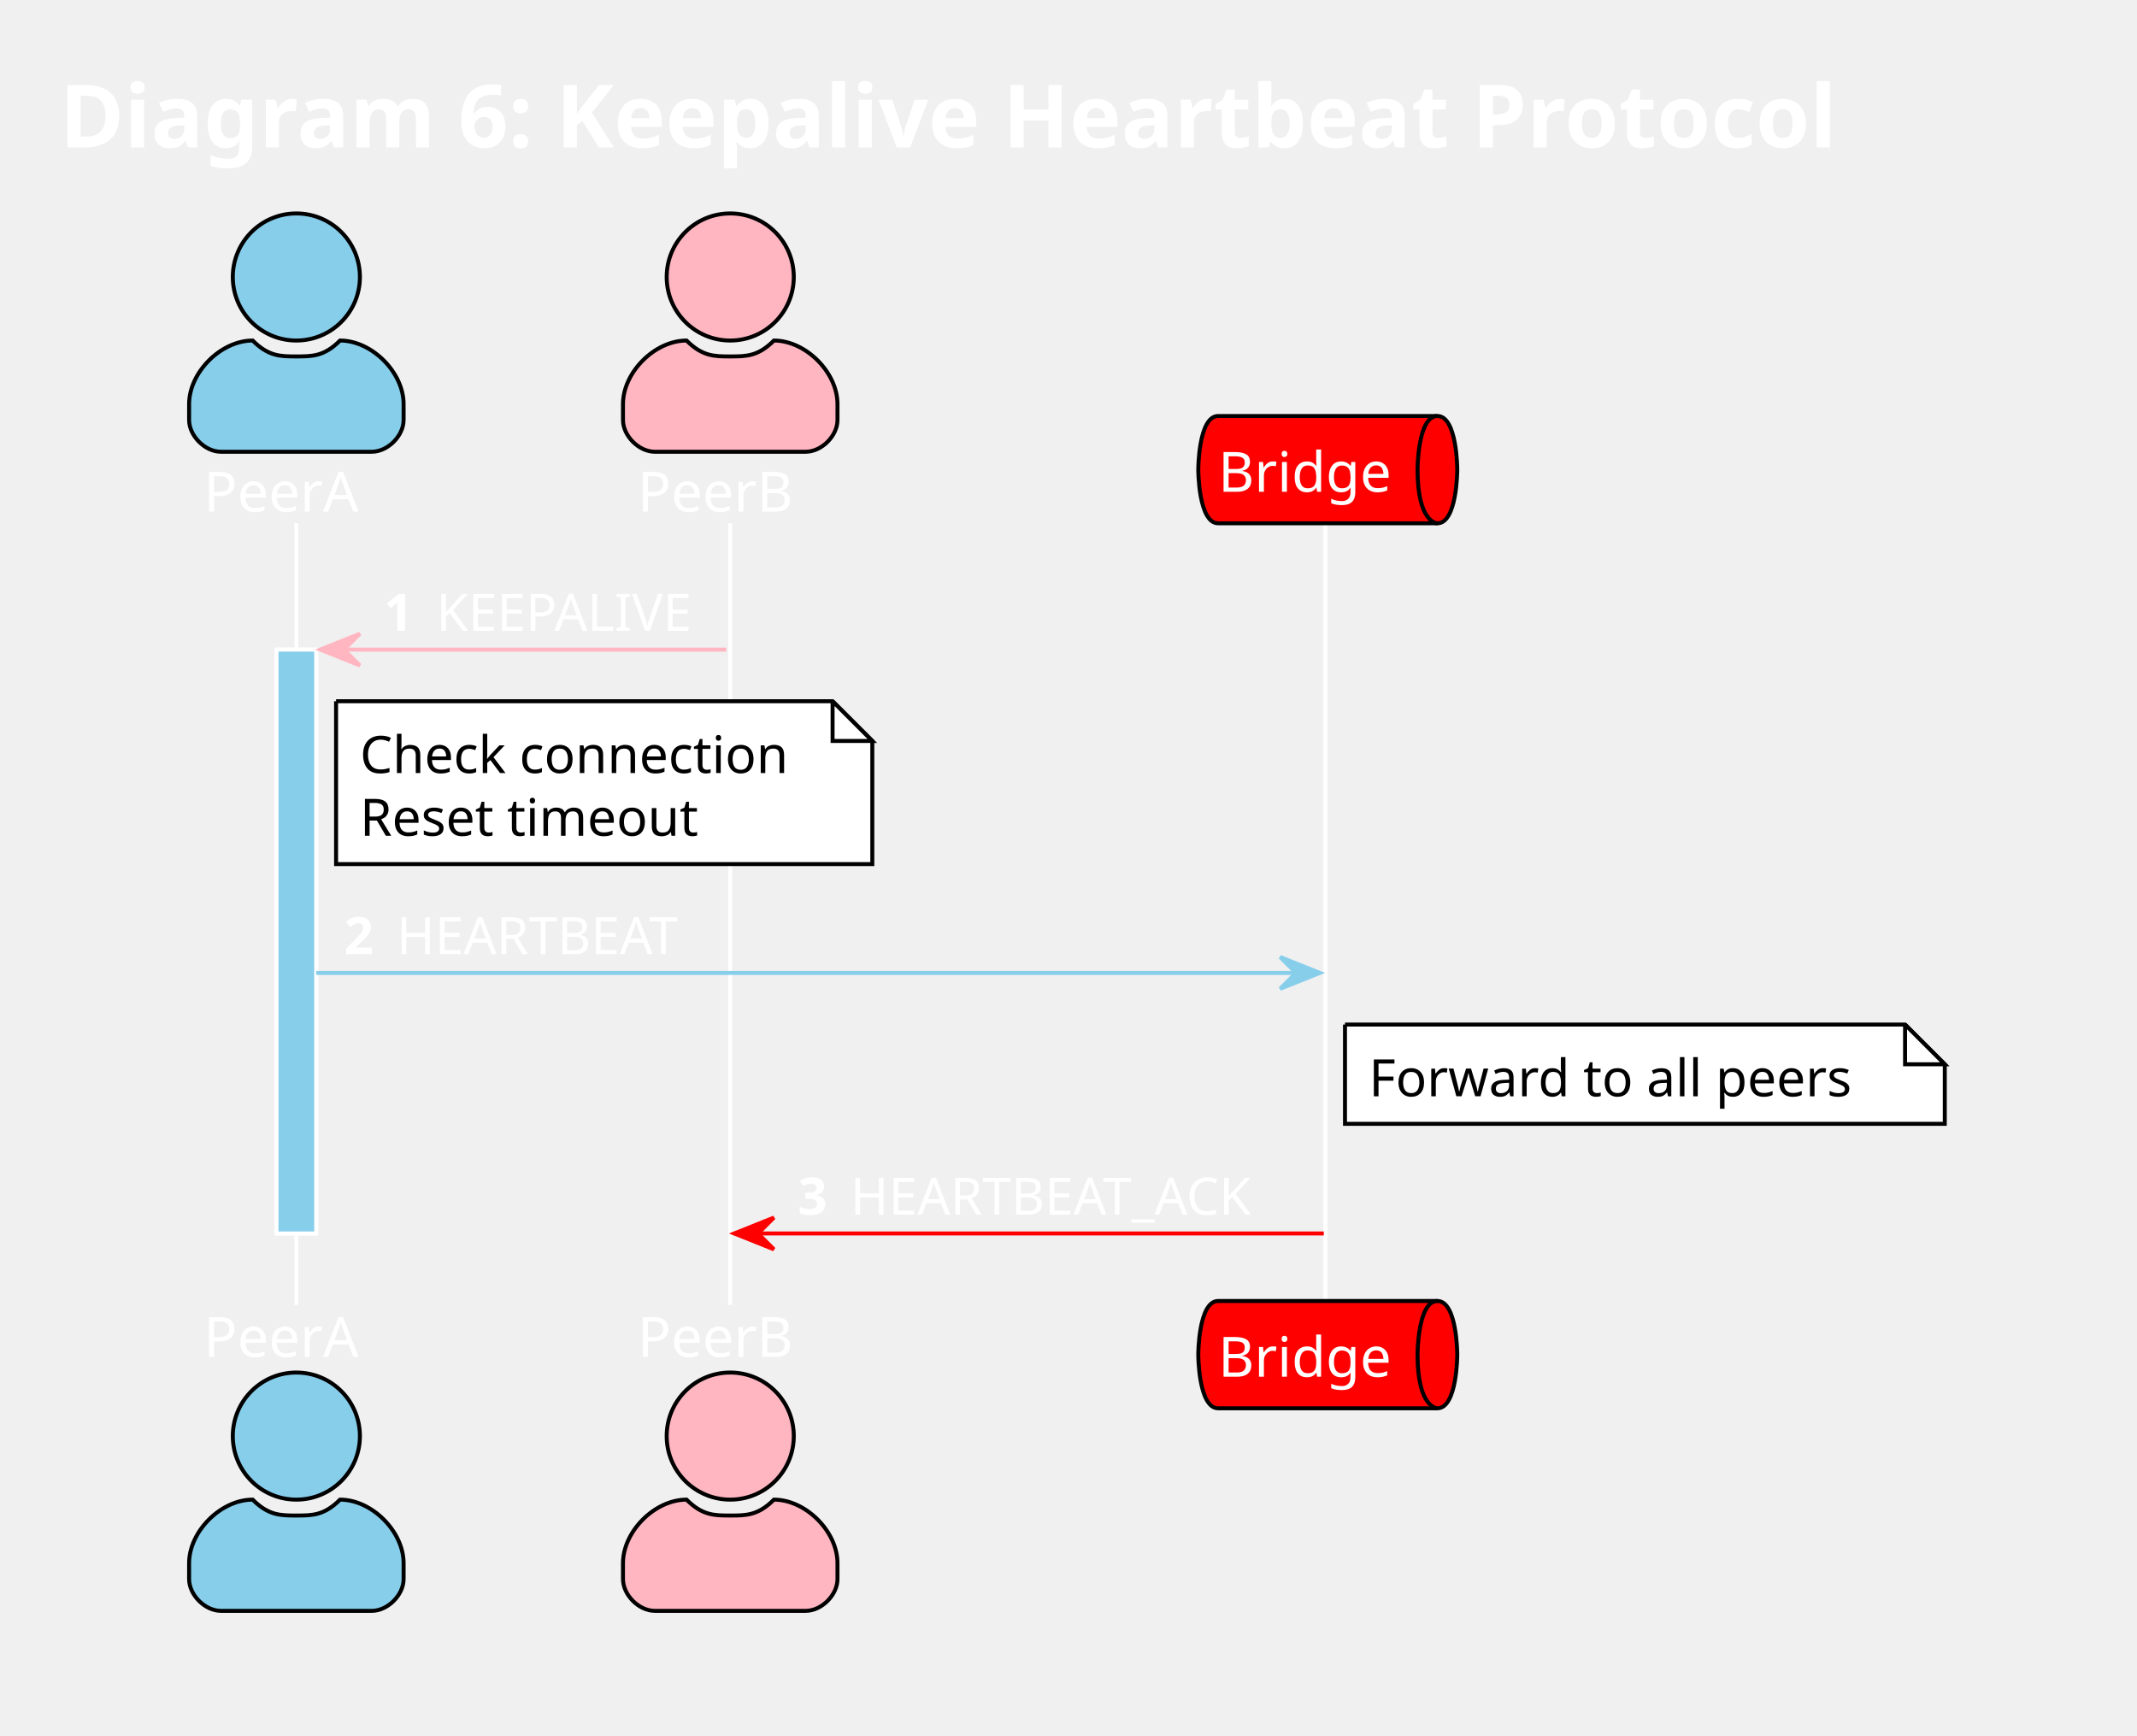
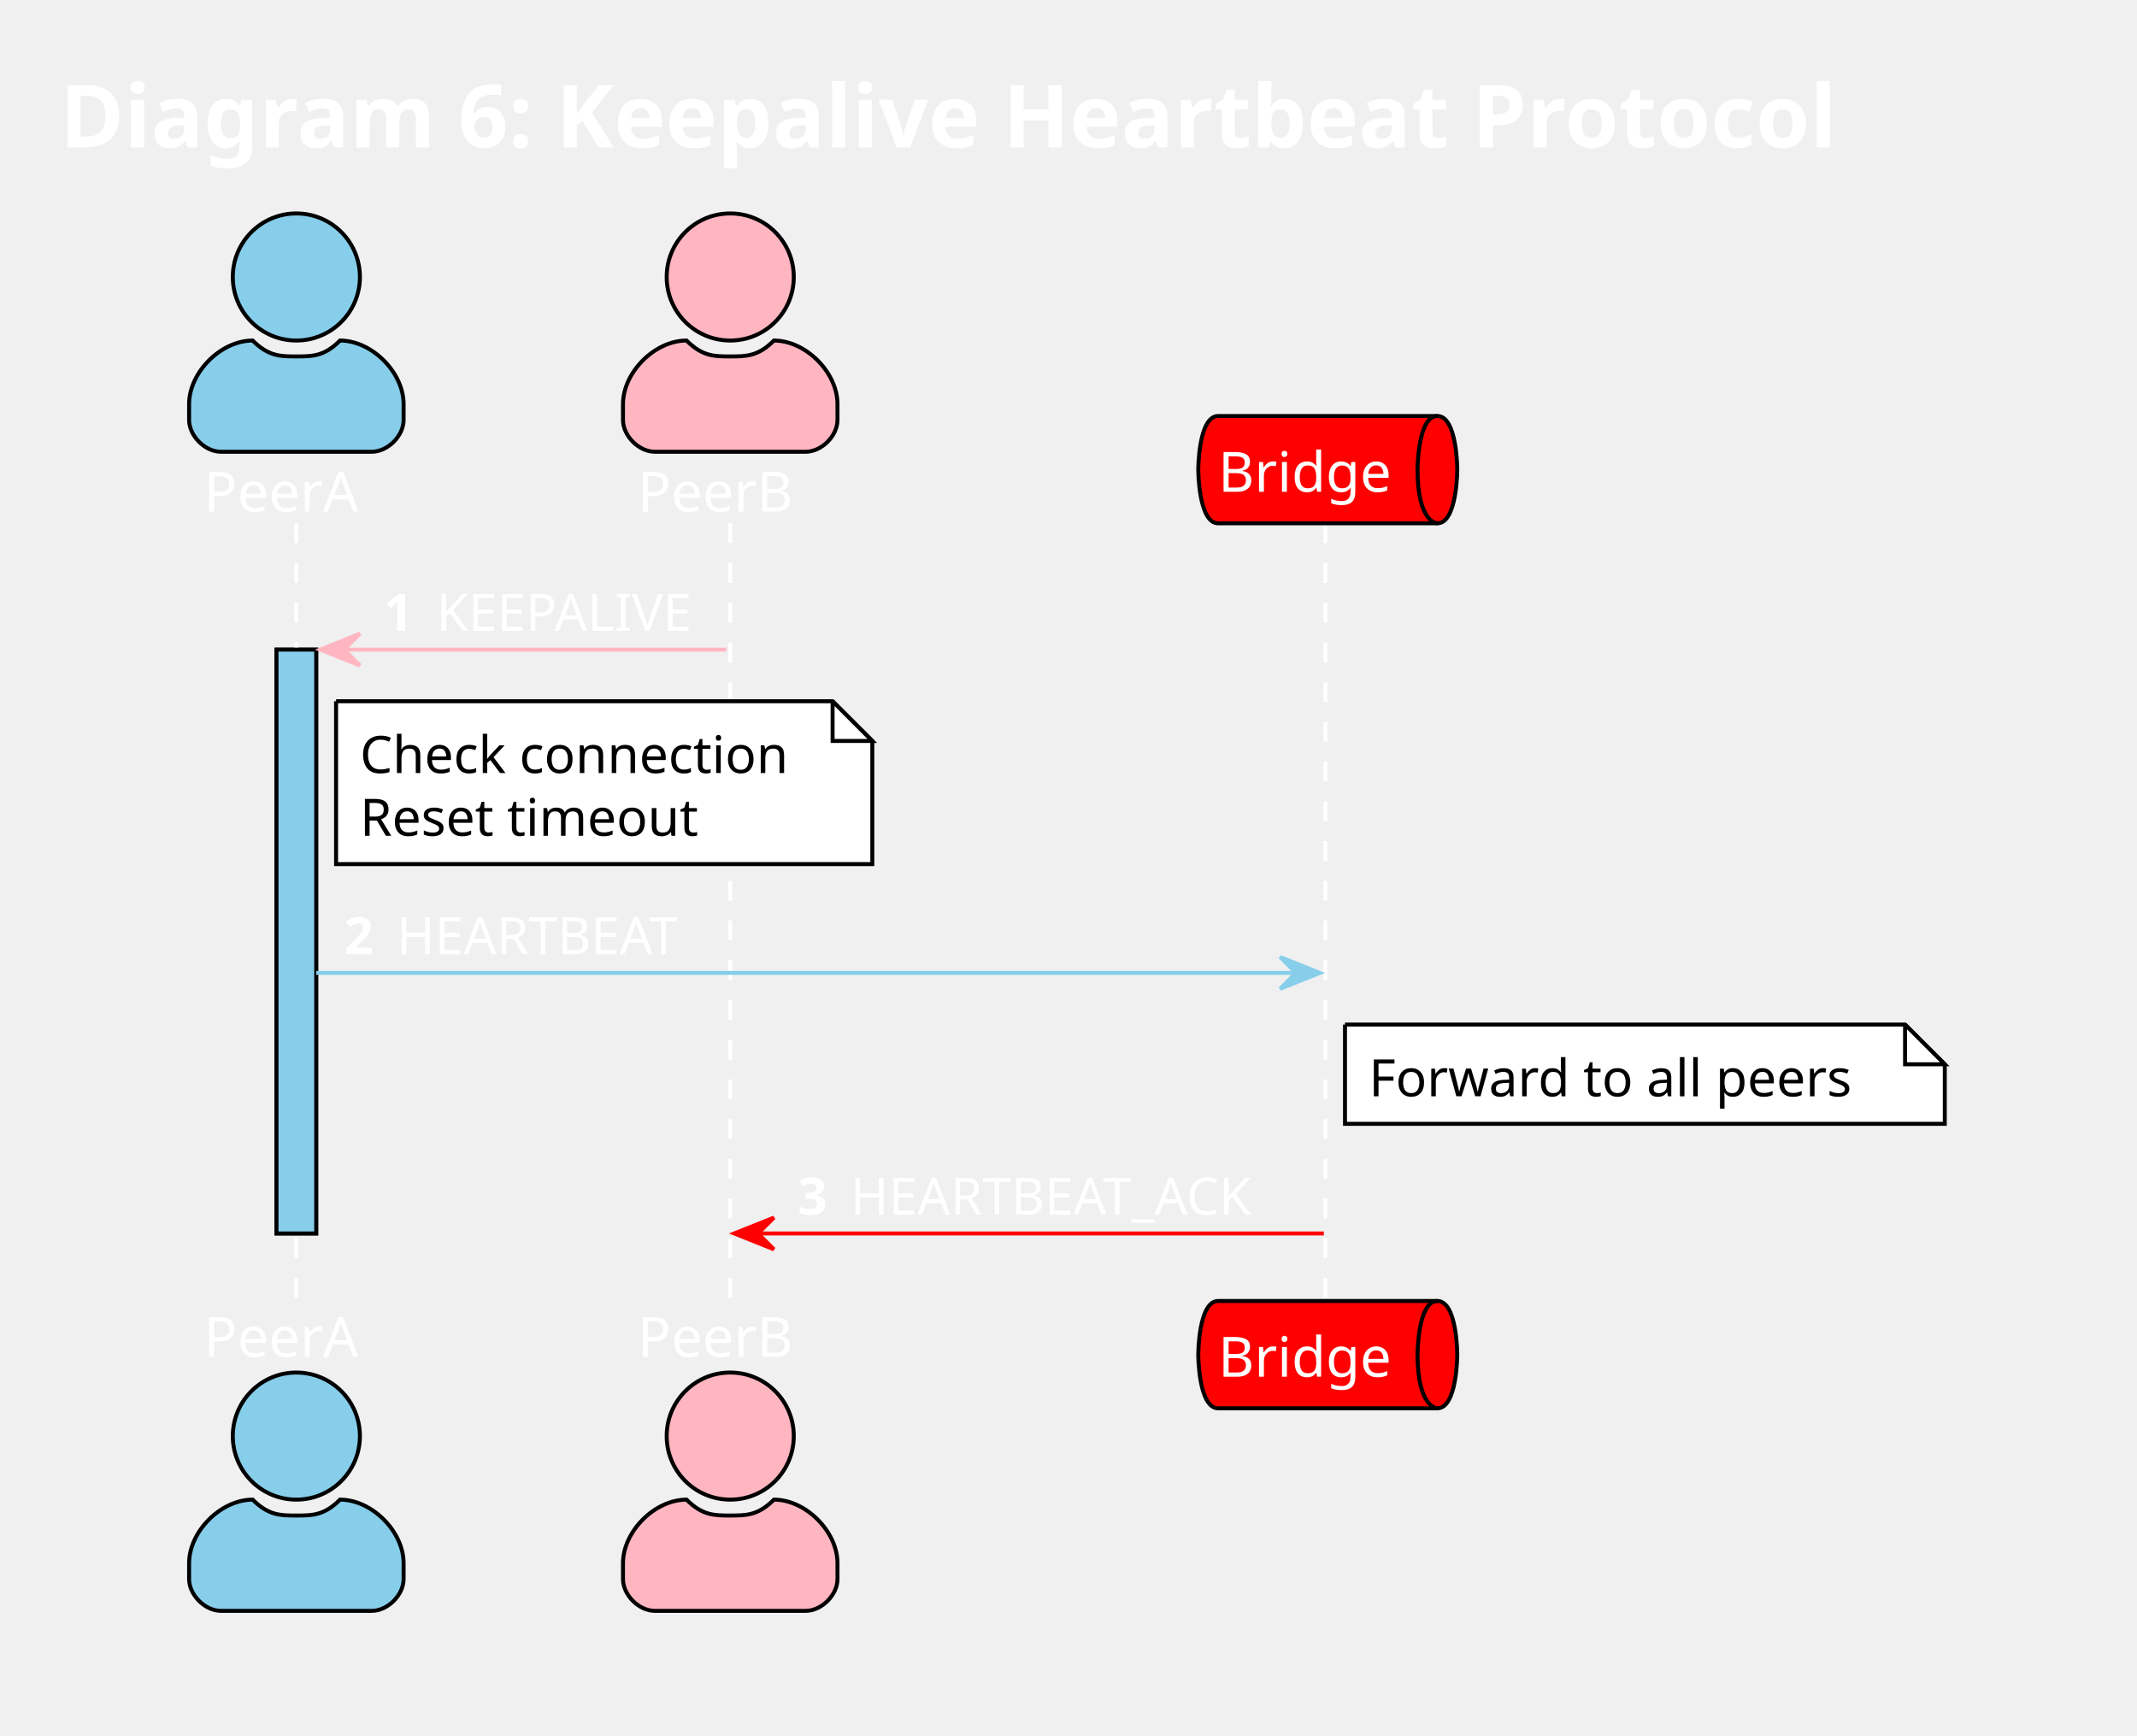
<svg xmlns="http://www.w3.org/2000/svg" contentStyleType="text/css" data-diagram-type="SEQUENCE" height="437px" preserveAspectRatio="none" style="width:538px;height:437px;background:#000000;" version="1.1" viewBox="0 0 538 437" width="538px" zoomAndPan="magnify">
  <defs />
  <g>
    <text fill="#FFFFFF" font-family="Verdana" font-size="22" font-weight="bold" lengthAdjust="spacing" textLength="505.796" x="15" y="37.118">Diagram 6: Keepalive Heartbeat Protocol</text>
    <g>
-       <rect fill="#87CEEB" height="146.997" style="stroke:#FFFFFF;stroke-width:1;" width="10" x="69.609" y="163.551" />
+       <rect fill="#87CEEB" height="146.997" style="stroke:#000000;stroke-width:1;" width="10" x="69.609" y="163.551" />
    </g>
    <g>
      <rect fill="#000000" fill-opacity="0" height="196.796" width="8" x="70.609" y="131.752" />
-       <line style="stroke:#FFFFFF;stroke-width:1;" x1="74.609" x2="74.609" y1="131.752" y2="328.548" />
+       <line style="stroke:#FFFFFF;stroke-width:1;stroke-dasharray:5,5;" x1="74.609" x2="74.609" y1="131.752" y2="328.548" />
    </g>
    <g>
      <rect fill="#000000" fill-opacity="0" height="196.796" width="8" x="179.84" y="131.752" />
-       <line style="stroke:#FFFFFF;stroke-width:1;" x1="183.84" x2="183.84" y1="131.752" y2="328.548" />
+       <line style="stroke:#FFFFFF;stroke-width:1;stroke-dasharray:5,5;" x1="183.84" x2="183.84" y1="131.752" y2="328.548" />
    </g>
    <g>
      <rect fill="#000000" fill-opacity="0" height="196.796" width="8" x="330.274" y="131.752" />
-       <line style="stroke:#FFFFFF;stroke-width:1;" x1="333.674" x2="333.674" y1="131.752" y2="328.548" />
+       <line style="stroke:#FFFFFF;stroke-width:1;stroke-dasharray:5,5;" x1="333.674" x2="333.674" y1="131.752" y2="328.548" />
    </g>
    <g class="participant participant-head" data-participant="PA">
      <text fill="#FFFFFF" font-family="Verdana" font-size="14" lengthAdjust="spacing" textLength="40.667" x="51.276" y="128.812">PeerA</text>
      <ellipse cx="74.609" cy="69.737" fill="#87CEEB" rx="16" ry="16" style="stroke:#000000;stroke-width:1;" />
      <path d="M74.609,89.737 C78.609,89.737 81.609,89.737 85.609,85.737 C93.609,85.737 101.609,93.737 101.609,101.737 L101.609,105.737 C101.609,109.737 97.609,113.737 93.609,113.737 L55.609,113.737 C51.609,113.737 47.609,109.737 47.609,105.737 L47.609,101.737 C47.609,93.737 55.609,85.737 63.609,85.737 C67.609,89.737 70.609,89.737 74.609,89.737" fill="#87CEEB" style="stroke:#000000;stroke-width:1;" />
    </g>
    <g class="participant participant-tail" data-participant="PA">
      <text fill="#FFFFFF" font-family="Verdana" font-size="14" lengthAdjust="spacing" textLength="40.667" x="51.276" y="341.623">PeerA</text>
      <ellipse cx="74.609" cy="361.562" fill="#87CEEB" rx="16" ry="16" style="stroke:#000000;stroke-width:1;" />
      <path d="M74.609,381.562 C78.609,381.562 81.609,381.562 85.609,377.562 C93.609,377.562 101.609,385.562 101.609,393.562 L101.609,397.562 C101.609,401.562 97.609,405.562 93.609,405.562 L55.609,405.562 C51.609,405.562 47.609,401.562 47.609,397.562 L47.609,393.562 C47.609,385.562 55.609,377.562 63.609,377.562 C67.609,381.562 70.609,381.562 74.609,381.562" fill="#87CEEB" style="stroke:#000000;stroke-width:1;" />
    </g>
    <g class="participant participant-head" data-participant="PB">
      <text fill="#FFFFFF" font-family="Verdana" font-size="14" lengthAdjust="spacing" textLength="40.694" x="160.493" y="128.812">PeerB</text>
      <ellipse cx="183.84" cy="69.737" fill="#FFB6C1" rx="16" ry="16" style="stroke:#000000;stroke-width:1;" />
      <path d="M183.84,89.737 C187.84,89.737 190.84,89.737 194.84,85.737 C202.84,85.737 210.84,93.737 210.84,101.737 L210.84,105.737 C210.84,109.737 206.84,113.737 202.84,113.737 L164.84,113.737 C160.84,113.737 156.84,109.737 156.84,105.737 L156.84,101.737 C156.84,93.737 164.84,85.737 172.84,85.737 C176.84,89.737 179.84,89.737 183.84,89.737" fill="#FFB6C1" style="stroke:#000000;stroke-width:1;" />
    </g>
    <g class="participant participant-tail" data-participant="PB">
      <text fill="#FFFFFF" font-family="Verdana" font-size="14" lengthAdjust="spacing" textLength="40.694" x="160.493" y="341.623">PeerB</text>
      <ellipse cx="183.84" cy="361.562" fill="#FFB6C1" rx="16" ry="16" style="stroke:#000000;stroke-width:1;" />
      <path d="M183.84,381.562 C187.84,381.562 190.84,381.562 194.84,377.562 C202.84,377.562 210.84,385.562 210.84,393.562 L210.84,397.562 C210.84,401.562 206.84,405.562 202.84,405.562 L164.84,405.562 C160.84,405.562 156.84,401.562 156.84,397.562 L156.84,393.562 C156.84,385.562 164.84,377.562 172.84,377.562 C176.84,381.562 179.84,381.562 183.84,381.562" fill="#FFB6C1" style="stroke:#000000;stroke-width:1;" />
    </g>
    <g class="participant participant-head" data-participant="BR">
      <path d="M306.674,104.737 L361.873,104.737 C366.873,104.737 366.873,118.245 366.873,118.245 C366.873,118.245 366.873,131.752 361.873,131.752 L306.674,131.752 C301.674,131.752 301.674,118.245 301.674,118.245 C301.674,118.245 301.674,104.737 306.674,104.737" fill="#FF0000" style="stroke:#000000;stroke-width:1;" />
      <path d="M361.873,104.737 C356.873,104.737 356.873,118.245 356.873,118.245 C356.873,131.752 361.873,131.752 361.873,131.752" fill="none" style="stroke:#000000;stroke-width:1;" />
      <text fill="#FFFFFF" font-family="Verdana" font-size="14" lengthAdjust="spacing" textLength="45.199" x="306.674" y="123.812">Bridge</text>
    </g>
    <g class="participant participant-tail" data-participant="BR">
      <path d="M306.674,327.548 L361.873,327.548 C366.873,327.548 366.873,341.055 366.873,341.055 C366.873,341.055 366.873,354.562 361.873,354.562 L306.674,354.562 C301.674,354.562 301.674,341.055 301.674,341.055 C301.674,341.055 301.674,327.548 306.674,327.548" fill="#FF0000" style="stroke:#000000;stroke-width:1;" />
      <path d="M361.873,327.548 C356.873,327.548 356.873,341.055 356.873,341.055 C356.873,354.562 361.873,354.562 361.873,354.562" fill="none" style="stroke:#000000;stroke-width:1;" />
      <text fill="#FFFFFF" font-family="Verdana" font-size="14" lengthAdjust="spacing" textLength="45.199" x="306.674" y="346.623">Bridge</text>
    </g>
    <g>
-       <rect fill="#87CEEB" height="146.997" style="stroke:#FFFFFF;stroke-width:1;" width="10" x="69.609" y="163.551" />
+       <rect fill="#87CEEB" height="146.997" style="stroke:#000000;stroke-width:1;" width="10" x="69.609" y="163.551" />
    </g>
    <g class="message" data-participant-1="PB" data-participant-2="PA">
      <polygon fill="#FFB6C1" points="90.609,159.551,80.609,163.551,90.609,167.551,86.609,163.551" style="stroke:#FFB6C1;stroke-width:1;" />
      <line style="stroke:#FFB6C1;stroke-width:1;" x1="84.609" x2="182.84" y1="163.551" y2="163.551" />
      <text fill="#FFFFFF" font-family="Verdana" font-size="13" font-weight="bold" lengthAdjust="spacing" textLength="9.242" x="96.609" y="158.822">1</text>
      <text fill="#FFFFFF" font-family="Verdana" font-size="13" lengthAdjust="spacing" textLength="71.989" x="109.851" y="158.822">KEEPALIVE</text>
    </g>
    <path d="M84.609,176.551 L84.609,217.551 L219.609,217.551 L219.609,186.551 L209.609,176.551 L84.609,176.551" fill="#FFFFFF" style="stroke:#000000;stroke-width:1;" />
    <path d="M209.609,176.551 L209.609,186.551 L219.609,186.551 L209.609,176.551" fill="#FFFFFF" style="stroke:#000000;stroke-width:1;" />
    <text fill="#000000" font-family="Verdana" font-size="13" lengthAdjust="spacing" textLength="114.524" x="90.609" y="194.621">Check connection</text>
    <text fill="#000000" font-family="Verdana" font-size="13" lengthAdjust="spacing" textLength="91.311" x="90.609" y="210.42">Reset timeout</text>
    <g class="message" data-participant-1="PA" data-participant-2="BR">
      <polygon fill="#87CEEB" points="322.274,240.949,332.274,244.949,322.274,248.949,326.274,244.949" style="stroke:#87CEEB;stroke-width:1;" />
      <line style="stroke:#87CEEB;stroke-width:1;" x1="79.609" x2="328.274" y1="244.949" y2="244.949" />
      <text fill="#FFFFFF" font-family="Verdana" font-size="13" font-weight="bold" lengthAdjust="spacing" textLength="9.242" x="86.609" y="240.22">2</text>
      <text fill="#FFFFFF" font-family="Verdana" font-size="13" lengthAdjust="spacing" textLength="77.956" x="99.851" y="240.22">HEARTBEAT</text>
    </g>
    <path d="M338.609,257.949 L338.609,282.949 L489.609,282.949 L489.609,267.949 L479.609,257.949 L338.609,257.949" fill="#FFFFFF" style="stroke:#000000;stroke-width:1;" />
    <path d="M479.609,257.949 L479.609,267.949 L489.609,267.949 L479.609,257.949" fill="#FFFFFF" style="stroke:#000000;stroke-width:1;" />
    <text fill="#000000" font-family="Verdana" font-size="13" lengthAdjust="spacing" textLength="130.578" x="344.609" y="276.019">Forward to all peers</text>
    <g class="message" data-participant-1="BR" data-participant-2="PB">
      <polygon fill="#FF0000" points="194.84,306.548,184.84,310.548,194.84,314.548,190.84,310.548" style="stroke:#FF0000;stroke-width:1;" />
      <line style="stroke:#FF0000;stroke-width:1;" x1="188.84" x2="333.274" y1="310.548" y2="310.548" />
      <text fill="#FFFFFF" font-family="Verdana" font-size="13" font-weight="bold" lengthAdjust="spacing" textLength="9.242" x="200.84" y="305.818">3</text>
      <text fill="#FFFFFF" font-family="Verdana" font-size="13" lengthAdjust="spacing" textLength="113.191" x="214.082" y="305.818">HEARTBEAT_ACK</text>
    </g>
    <text fill="#FFFFFF" font-family="Verdana" font-size="10" lengthAdjust="spacing" textLength="3.516" x="266.14" y="422.616"> </text>
  </g>
</svg>
